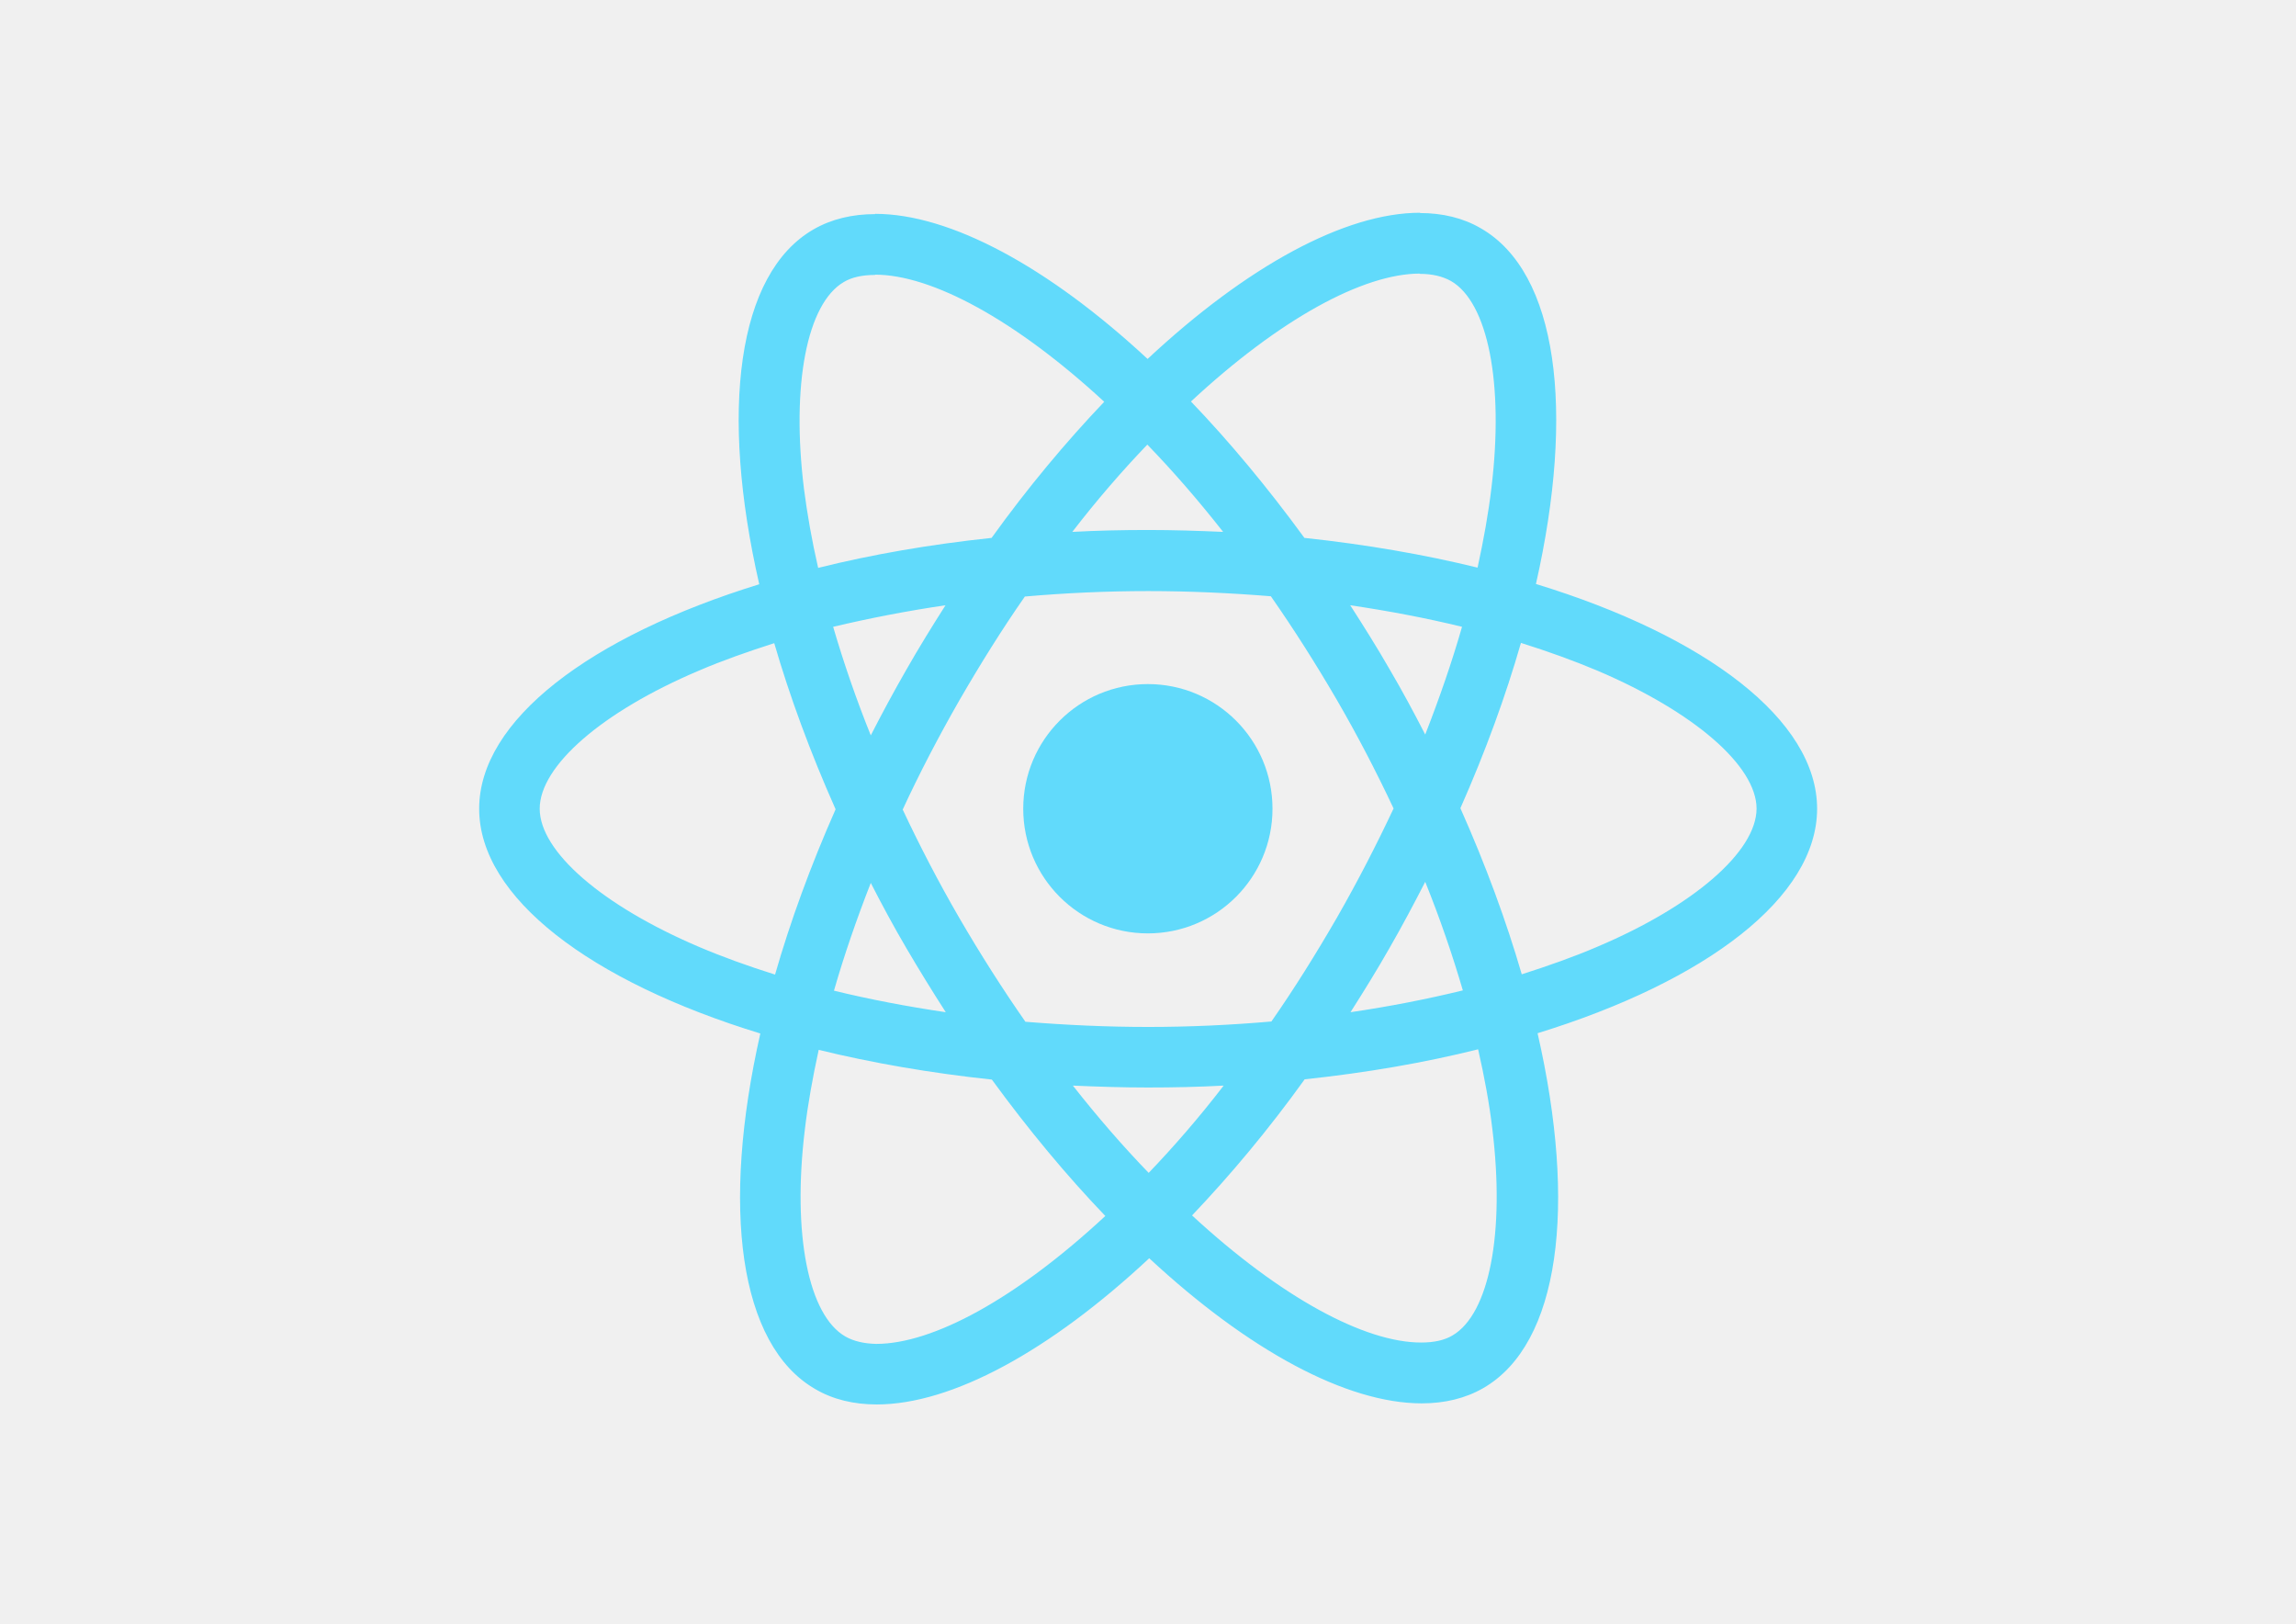
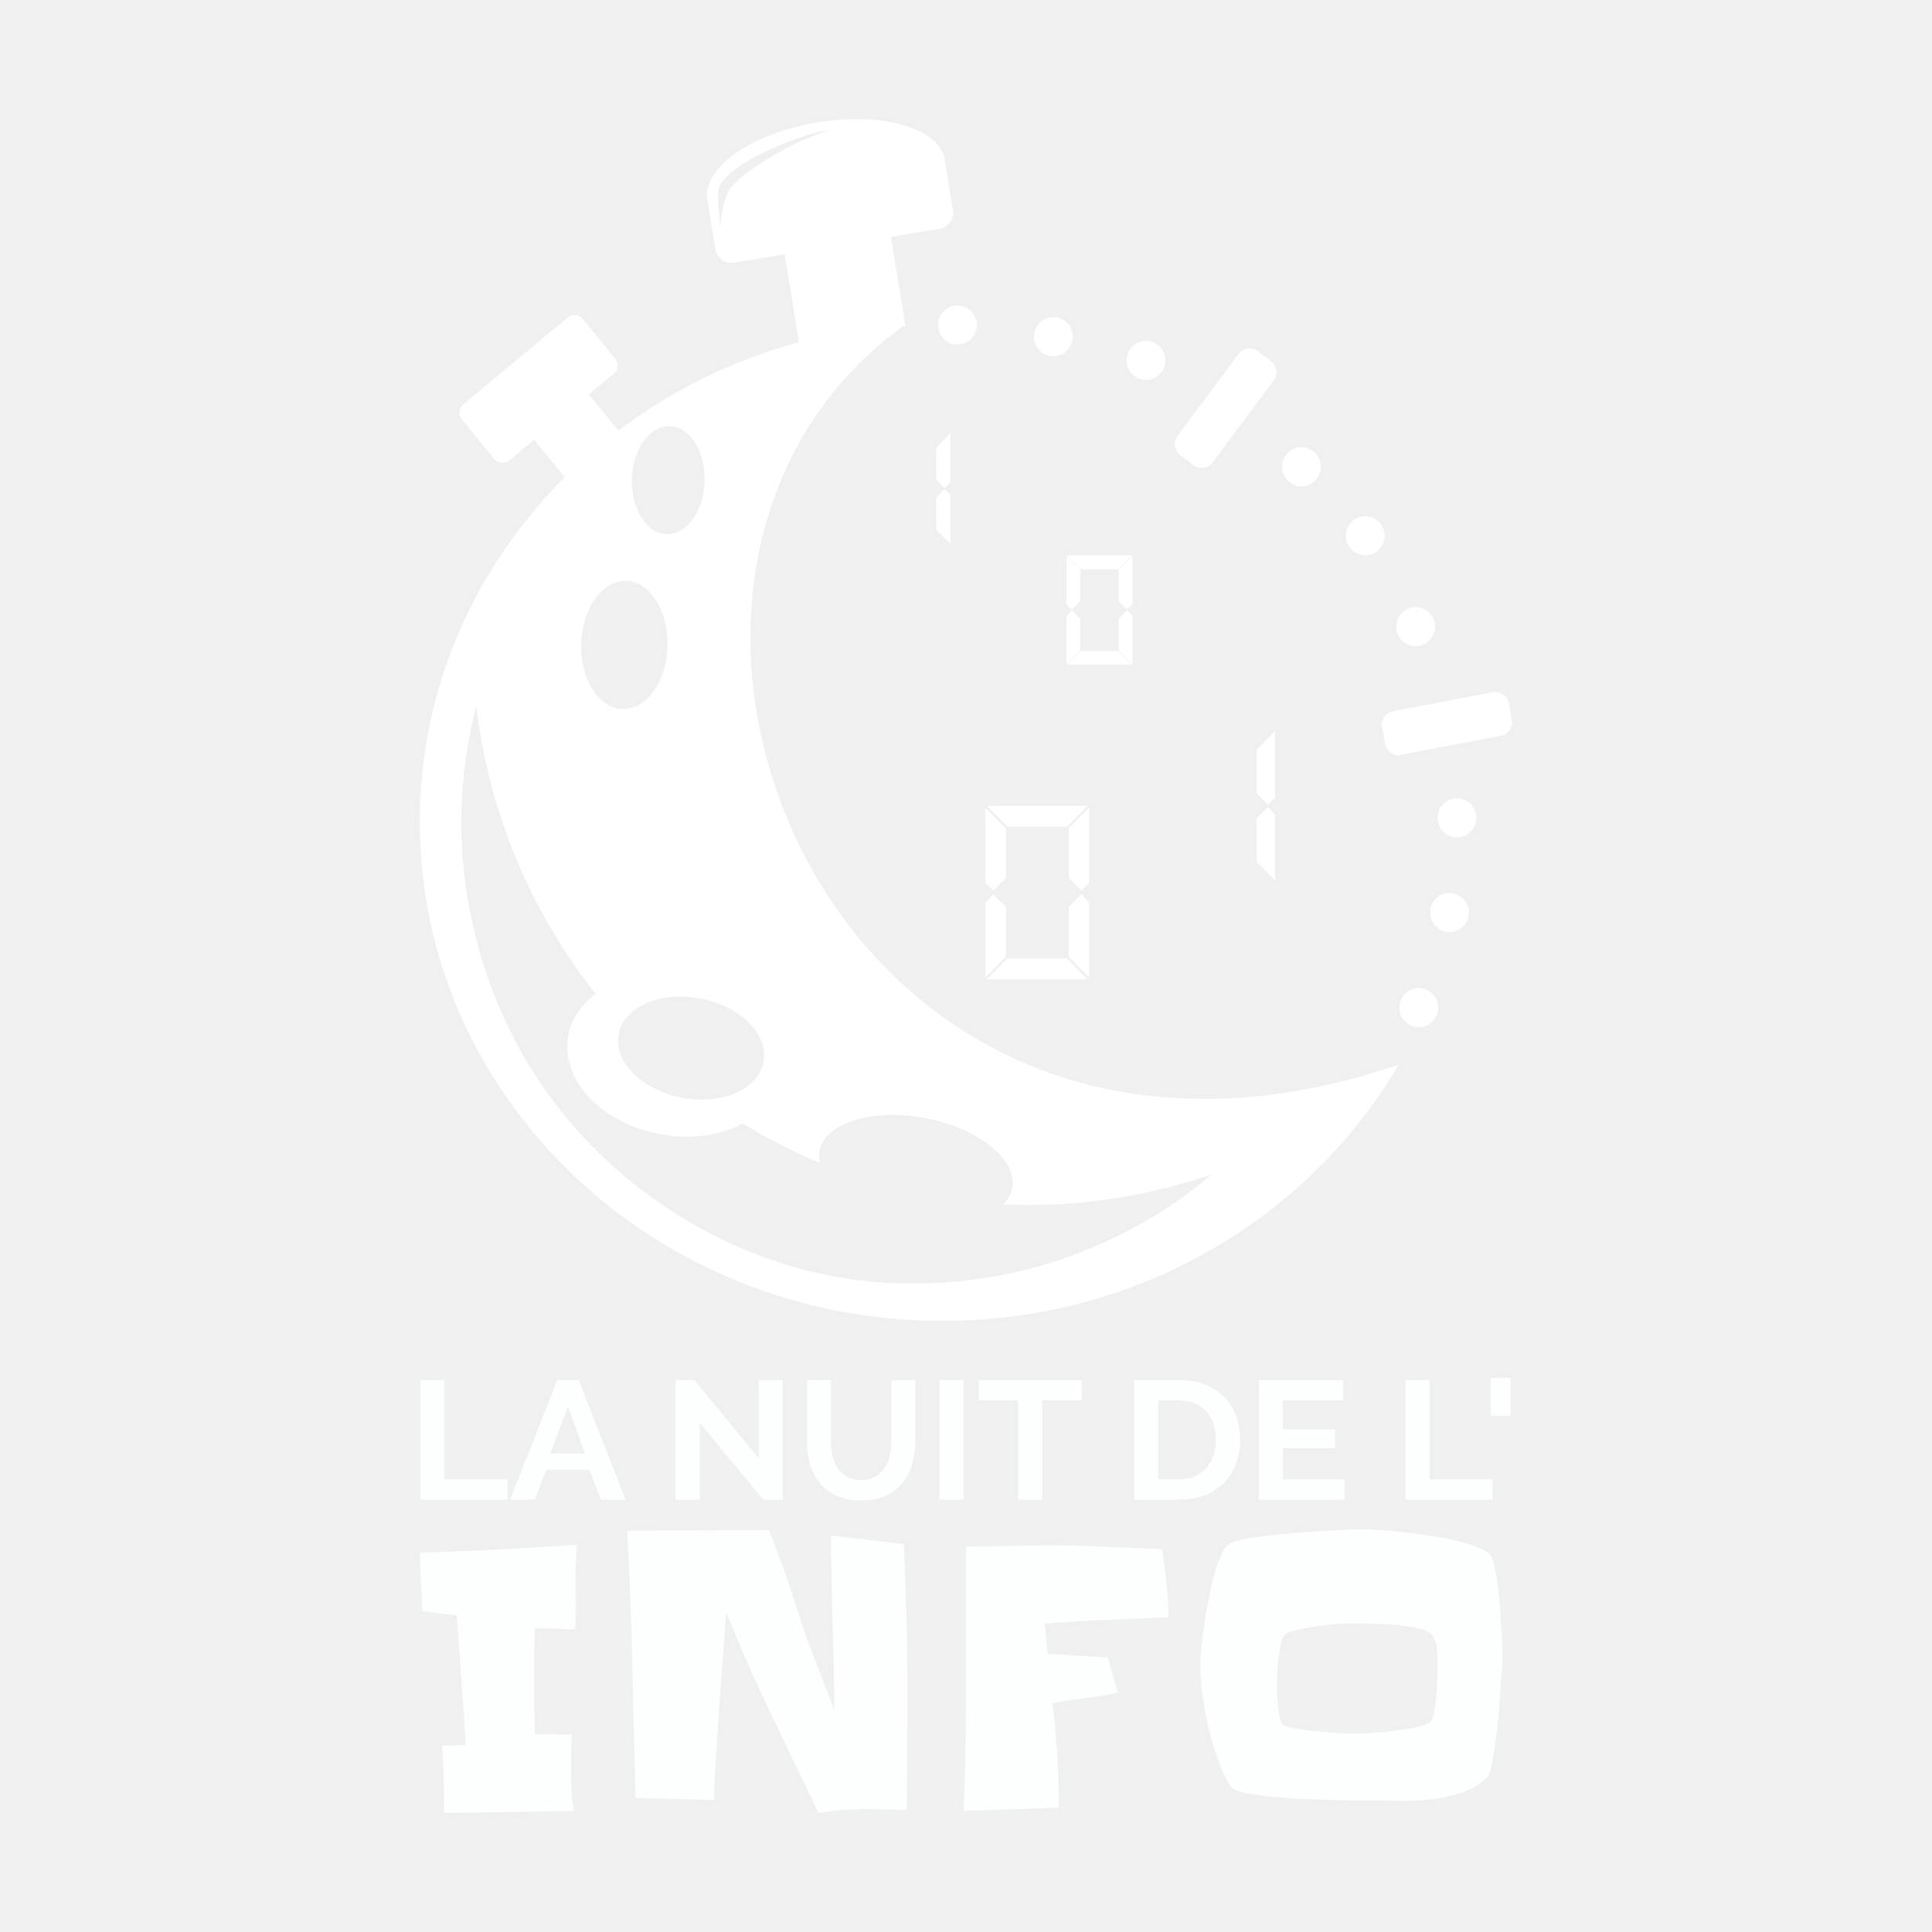
- <svg xmlns="http://www.w3.org/2000/svg" viewBox="0 0 841.9 595.3">
-   <g fill="#61DAFB">
-     <path d="M666.3 296.5c0-32.5-40.7-63.3-103.1-82.4 14.4-63.6 8-114.2-20.2-130.4-6.5-3.8-14.1-5.6-22.4-5.6v22.3c4.6 0 8.3.9 11.4 2.6 13.6 7.8 19.5 37.5 14.9 75.7-1.1 9.4-2.9 19.3-5.1 29.4-19.6-4.8-41-8.5-63.5-10.9-13.5-18.5-27.5-35.3-41.6-50 32.6-30.3 63.2-46.9 84-46.9V78c-27.5 0-63.5 19.6-99.9 53.6-36.4-33.8-72.4-53.2-99.9-53.2v22.3c20.7 0 51.4 16.5 84 46.6-14 14.7-28 31.4-41.3 49.9-22.6 2.4-44 6.1-63.6 11-2.3-10-4-19.7-5.2-29-4.7-38.2 1.1-67.9 14.6-75.8 3-1.8 6.9-2.6 11.5-2.6V78.5c-8.4 0-16 1.8-22.6 5.6-28.1 16.2-34.4 66.7-19.9 130.1-62.2 19.2-102.7 49.9-102.7 82.3 0 32.5 40.7 63.3 103.1 82.4-14.4 63.6-8 114.2 20.2 130.4 6.5 3.8 14.1 5.6 22.5 5.6 27.5 0 63.5-19.6 99.9-53.6 36.4 33.8 72.4 53.2 99.9 53.2 8.4 0 16-1.8 22.6-5.6 28.1-16.2 34.4-66.7 19.9-130.1 62-19.1 102.5-49.9 102.5-82.3zm-130.2-66.7c-3.7 12.9-8.3 26.2-13.5 39.5-4.1-8-8.4-16-13.1-24-4.6-8-9.5-15.8-14.4-23.4 14.2 2.1 27.9 4.7 41 7.9zm-45.8 106.5c-7.8 13.5-15.8 26.3-24.1 38.2-14.9 1.3-30 2-45.2 2-15.1 0-30.2-.7-45-1.9-8.3-11.9-16.4-24.6-24.2-38-7.6-13.1-14.5-26.4-20.8-39.8 6.2-13.4 13.2-26.8 20.7-39.9 7.8-13.5 15.8-26.3 24.1-38.2 14.9-1.3 30-2 45.2-2 15.1 0 30.2.7 45 1.9 8.3 11.9 16.4 24.6 24.2 38 7.6 13.1 14.5 26.4 20.8 39.8-6.3 13.4-13.2 26.8-20.7 39.9zm32.3-13c5.4 13.4 10 26.8 13.8 39.8-13.1 3.2-26.9 5.9-41.2 8 4.9-7.7 9.8-15.6 14.4-23.7 4.6-8 8.9-16.1 13-24.1zM421.2 430c-9.3-9.6-18.6-20.3-27.8-32 9 .4 18.2.7 27.5.7 9.4 0 18.7-.2 27.8-.7-9 11.7-18.3 22.4-27.5 32zm-74.4-58.9c-14.2-2.1-27.9-4.7-41-7.9 3.7-12.9 8.3-26.2 13.5-39.5 4.1 8 8.4 16 13.1 24 4.7 8 9.5 15.8 14.4 23.4zM420.7 163c9.3 9.6 18.6 20.3 27.8 32-9-.4-18.2-.7-27.5-.7-9.4 0-18.7.2-27.8.7 9-11.7 18.3-22.4 27.5-32zm-74 58.9c-4.9 7.7-9.8 15.6-14.4 23.7-4.6 8-8.9 16-13 24-5.4-13.4-10-26.8-13.8-39.8 13.1-3.1 26.9-5.8 41.2-7.9zm-90.5 125.2c-35.4-15.1-58.3-34.9-58.3-50.6 0-15.7 22.9-35.6 58.3-50.6 8.6-3.7 18-7 27.7-10.1 5.7 19.6 13.2 40 22.5 60.9-9.2 20.8-16.6 41.1-22.2 60.6-9.9-3.1-19.3-6.5-28-10.2zM310 490c-13.6-7.8-19.5-37.5-14.9-75.7 1.1-9.4 2.9-19.3 5.1-29.4 19.6 4.8 41 8.5 63.5 10.9 13.5 18.5 27.5 35.3 41.6 50-32.6 30.3-63.2 46.9-84 46.9-4.5-.1-8.3-1-11.3-2.7zm237.2-76.2c4.7 38.2-1.1 67.9-14.6 75.8-3 1.8-6.9 2.6-11.5 2.6-20.7 0-51.4-16.5-84-46.6 14-14.7 28-31.4 41.3-49.9 22.6-2.4 44-6.1 63.6-11 2.3 10.1 4.1 19.8 5.2 29.1zm38.5-66.7c-8.6 3.7-18 7-27.7 10.1-5.7-19.6-13.2-40-22.5-60.9 9.2-20.8 16.6-41.1 22.2-60.6 9.9 3.1 19.3 6.5 28.1 10.2 35.4 15.1 58.3 34.9 58.3 50.6-.1 15.7-23 35.6-58.4 50.6zM320.8 78.4z" />
-     <circle cx="420.9" cy="296.5" r="45.7" />
-     <path d="M520.5 78.1z" />
+ <svg xmlns="http://www.w3.org/2000/svg" width="141.111mm" height="141.111mm" viewBox="0 0 500 500" id="svg13894" version="1.1">
+   <defs id="defs13896" />
+   <g id="layer1" transform="translate(-216.7576,192.1354)">
+     <g id="g5250" transform="matrix(6.25,0,0,6.25,-1137.978,-1616.289)">
+       <path id="path13688" d="m 252.131,232.794 a 2.394,4.981 80.417 0 0 -0.086,0.002 2.394,4.981 80.417 0 0 -1.469,0.139 2.394,4.981 80.417 0 0 -4.498,2.693 c -0.051,0.116 -0.071,0.246 -0.049,0.381 l 0.352,2.176 c 0.059,0.367 0.4,0.615 0.764,0.555 l 2.104,-0.348 0.59,3.641 c -2.755,0.749 -5.286,2.007 -7.475,3.66 l -1.223,-1.496 1.033,-0.859 c 0.187,-0.155 0.214,-0.431 0.06,-0.619 l -1.348,-1.65 c -0.096,-0.118 -0.24,-0.172 -0.379,-0.158 -0.084,0.008 -0.166,0.04 -0.236,0.098 l -4.33,3.598 c -0.187,0.155 -0.214,0.431 -0.061,0.619 l 1.35,1.65 c 0.154,0.188 0.427,0.214 0.613,0.059 l 1.035,-0.857 1.264,1.547 c -3.718,3.71 -6.002,8.738 -6.002,14.275 0,11.404 9.691,20.66 21.633,20.66 8.123,0 15.202,-4.283 18.9,-10.611 -23.613,8.039 -34.785,-20.227 -20.518,-30.578 l 0.094,-0.016 -0.008,-0.049 c 0.005,-0.004 0.01,-0.008 0.016,-0.012 -0.006,0 -0.012,0.001 -0.018,0.002 l -0.588,-3.627 2.016,-0.332 c 0.363,-0.06 0.608,-0.403 0.549,-0.77 l -0.34,-2.096 0.002,0 a 2.394,4.981 80.417 0 0 -0.004,-0.014 l -0.012,-0.066 c -0.016,-0.099 -0.053,-0.189 -0.106,-0.268 a 2.394,4.981 80.417 0 0 -3.627,-1.328 z m -1.137,0.486 c 0.016,0.001 0.028,0.004 0.037,0.008 -1.317,0.359 -3.696,1.746 -4.1,2.49 -0.328,0.604 -0.326,1.475 -0.326,1.475 0,0 -0.134,-0.77 -0.1,-1.461 0.058,-1.164 3.981,-2.549 4.488,-2.512 z m -6.504,12.229 c 0.832,0.023 1.477,1.039 1.443,2.273 -0.034,1.234 -0.734,2.222 -1.566,2.199 -0.832,-0.023 -1.477,-1.049 -1.443,-2.283 0.034,-1.234 0.734,-2.212 1.566,-2.189 z m 11.615,0.301 -0.086,0.088 -0.494,0.498 0,1.33 0.352,0.354 0.229,-0.232 0,-2.037 z m -0.229,2.305 -0.037,0.035 -0.314,0.318 0,1.33 0.58,0.584 0,-2.029 -0.229,-0.238 z m 5.062,2.742 0.084,0.088 0.479,0.488 1.566,0 0.564,-0.576 -2.693,0 z m 2.711,0.016 -0.088,0.088 -0.479,0.49 0,1.307 0.346,0.348 0.221,-0.229 0,-2.004 z m -2.729,0.002 0,0.123 0,1.879 0.225,0.229 0.346,-0.348 0,-1.307 -0.57,-0.576 z m -18.238,1.043 c 0.988,0.027 1.757,1.238 1.717,2.703 -0.04,1.465 -0.874,2.629 -1.861,2.602 -0.988,-0.027 -1.755,-1.236 -1.715,-2.701 0.04,-1.465 0.872,-2.631 1.859,-2.604 z m 18.463,1.219 -0.035,0.039 -0.189,0.197 0,1.996 0.57,-0.576 0,-1.307 -0.346,-0.35 z m 2.285,0 -0.037,0.037 -0.311,0.312 0,1.307 0.566,0.578 0,-1.998 -0.219,-0.236 z m -1.93,1.674 -0.014,0.016 -0.551,0.561 2.695,0 -0.564,-0.576 -1.566,0 z m -25.018,2.301 c 0.503,4.329 2.238,8.507 4.943,11.906 -0.57,0.418 -0.998,1.004 -1.133,1.721 -0.186,0.991 0.24,1.947 0.941,2.652 0.701,0.706 1.687,1.214 2.828,1.432 1.141,0.218 2.244,0.109 3.152,-0.289 0.103,-0.045 0.206,-0.093 0.305,-0.146 1.02,0.625 2.092,1.172 3.195,1.631 -0.037,-0.166 -0.052,-0.325 -0.021,-0.488 0.22,-1.171 2.188,-1.788 4.391,-1.367 2.202,0.421 3.81,1.72 3.59,2.891 -0.048,0.255 -0.183,0.483 -0.381,0.68 2.923,0.138 5.871,-0.285 8.639,-1.244 -4.266,3.658 -10.202,5.252 -15.707,4.215 -4.859,-0.928 -9.301,-3.874 -12.086,-7.994 -2.785,-4.121 -3.877,-9.366 -2.957,-14.266 0.084,-0.447 0.185,-0.892 0.301,-1.332 z m 33.074,1.025 -0.088,0.088 -0.672,0.678 0,1.812 0.463,0.467 0.297,-0.299 0,-2.746 z m -11.93,3.098 0.086,0.088 0.756,0.773 2.479,0 0.842,-0.861 -4.162,0 z m 11.633,0.049 -0.035,0.037 -0.428,0.43 0,1.812 0.76,0.766 0,-2.736 -0.297,-0.309 z m -7.4,0.019 -0.088,0.088 -0.756,0.773 0,2.064 0.523,0.525 0.32,-0.334 0,-3.117 z m -4.303,0.002 0,0.123 0,2.992 0.332,0.334 0.521,-0.525 0,-2.064 -0.854,-0.859 z m 3.982,3.586 -0.037,0.037 -0.486,0.49 0,2.064 0.844,0.861 0,-3.105 -0.32,-0.348 z m -3.65,0.002 -0.037,0.037 -0.295,0.309 0,3.105 0.854,-0.861 0,-2.064 -0.521,-0.525 z m 0.58,2.66 -0.014,0.014 -0.828,0.846 4.162,0 -0.842,-0.859 -2.479,0 z m -13.615,1.578 c 0.293,-0.006 0.597,0.019 0.908,0.078 1.657,0.317 2.829,1.491 2.615,2.627 -0.213,1.136 -1.73,1.799 -3.387,1.482 -1.657,-0.317 -2.829,-1.493 -2.615,-2.629 0.173,-0.923 1.208,-1.532 2.479,-1.559 z" style="opacity:1;fill:#ffffff;fill-opacity:1;fill-rule:nonzero;stroke:none;stroke-width:9.029;stroke-linecap:round;stroke-linejoin:round;stroke-miterlimit:4;stroke-dasharray:none;stroke-dashoffset:0;stroke-opacity:1" />
+       <path style="font-style:normal;font-variant:normal;font-weight:normal;font-stretch:normal;font-size:medium;line-height:100%;font-family:DS-Digital;-inkscape-font-specification:DS-Digital;text-align:start;writing-mode:lr-tb;text-anchor:start;fill:#ffffff;fill-opacity:1;stroke:none;stroke-width:0.954;stroke-miterlimit:4;stroke-dasharray:none;stroke-opacity:1" d="m 256.404,240.512 a 0.803,0.809 0 0 0 -0.803,0.81 0.803,0.809 0 0 0 0.803,0.809 0.803,0.809 0 0 0 0.803,-0.809 0.803,0.809 0 0 0 -0.803,-0.81 z m 3.971,0.485 a 0.803,0.809 0 0 0 -0.803,0.809 0.803,0.809 0 0 0 0.803,0.809 0.803,0.809 0 0 0 0.803,-0.809 0.803,0.809 0 0 0 -0.803,-0.809 z m 3.833,0.982 a 0.803,0.809 0 0 0 -0.803,0.809 0.803,0.809 0 0 0 0.803,0.809 0.803,0.809 0 0 0 0.803,-0.809 0.803,0.809 0 0 0 -0.803,-0.809 z m 4.266,0.311 c -0.163,0.007 -0.322,0.086 -0.428,0.228 l -2.53,3.392 c -0.189,0.253 -0.139,0.611 0.112,0.801 l 0.545,0.414 c 0.251,0.191 0.606,0.14 0.795,-0.113 l 2.53,-3.392 c 0.189,-0.253 0.139,-0.611 -0.112,-0.802 l -0.545,-0.413 c -0.11,-0.083 -0.24,-0.121 -0.367,-0.115 z m 2.175,4.094 c -0.443,3e-5 -0.803,0.362 -0.803,0.809 3e-5,0.447 0.359,0.809 0.803,0.809 0.443,-2e-5 0.803,-0.362 0.803,-0.809 -3e-5,-0.447 -0.359,-0.809 -0.803,-0.809 z m 2.641,2.856 a 0.803,0.809 0 0 0 -0.803,0.809 0.803,0.809 0 0 0 0.803,0.809 0.803,0.809 0 0 0 0.803,-0.809 0.803,0.809 0 0 0 -0.803,-0.809 z m 2.088,3.763 a 0.803,0.809 0 0 0 -0.803,0.809 0.803,0.809 0 0 0 0.803,0.809 0.803,0.809 0 0 0 0.803,-0.809 0.803,0.809 0 0 0 -0.803,-0.809 z m 3.312,3.515 c -0.038,-9.6e-4 -0.076,0.003 -0.115,0.01 l -4.136,0.786 c -0.309,0.059 -0.511,0.357 -0.453,0.669 l 0.126,0.676 c 0.058,0.312 0.354,0.515 0.663,0.457 l 4.136,-0.786 c 0.309,-0.059 0.511,-0.357 0.453,-0.668 l -0.126,-0.676 c -0.051,-0.273 -0.284,-0.463 -0.548,-0.466 z m -1.602,4.405 a 0.803,0.809 0 0 0 -0.803,0.809 0.803,0.809 0 0 0 0.803,0.809 0.803,0.809 0 0 0 0.803,-0.809 0.803,0.809 0 0 0 -0.803,-0.809 z m -0.311,3.922 a 0.803,0.809 0 0 0 -0.803,0.809 0.803,0.809 0 0 0 0.803,0.809 0.803,0.809 0 0 0 0.803,-0.809 0.803,0.809 0 0 0 -0.803,-0.809 z m -1.269,3.935 a 0.803,0.809 0 0 0 -0.803,0.809 0.803,0.809 0 0 0 0.803,0.809 0.803,0.809 0 0 0 0.803,-0.809 0.803,0.809 0 0 0 -0.803,-0.809 z" id="path13692" />
+       <path id="path13632" transform="translate(216.7576,227.8646)" d="m 61.727,57.055 0,1.562 0.824,0 0,-1.562 -0.824,0 z m -44.32,0.09 0,4.951 3.607,0 0,-0.844 -2.611,0 0,-4.107 -0.996,0 z m 5.672,0 -1.955,4.951 1.023,0 0.471,-1.234 1.789,0 0.477,1.234 1.023,0 -1.947,-4.951 -0.881,0 z m 4.898,0 0,4.951 0.996,0 0,-3.172 2.635,3.172 0.809,0 0,-4.943 -0.996,0 0,3.242 -2.67,-3.25 -0.773,0 z m 5.439,0 0,2.525 c 0,0.321 0.038,0.628 0.115,0.926 0.082,0.297 0.213,0.561 0.391,0.789 0.178,0.223 0.409,0.404 0.693,0.543 0.289,0.135 0.636,0.203 1.045,0.203 0.395,0 0.734,-0.065 1.018,-0.195 0.284,-0.13 0.515,-0.308 0.693,-0.531 0.183,-0.223 0.315,-0.482 0.396,-0.779 0.087,-0.297 0.131,-0.616 0.131,-0.955 l 0,-2.525 -0.988,0 0,2.525 c 0,0.204 -0.021,0.404 -0.064,0.6 -0.038,0.191 -0.11,0.359 -0.211,0.508 -0.096,0.149 -0.225,0.27 -0.389,0.363 -0.159,0.093 -0.356,0.139 -0.592,0.139 -0.231,0 -0.427,-0.045 -0.586,-0.133 -0.159,-0.093 -0.288,-0.213 -0.389,-0.361 -0.096,-0.149 -0.166,-0.319 -0.209,-0.51 -0.038,-0.195 -0.059,-0.396 -0.059,-0.605 l 0,-2.525 -0.996,0 z m 5.486,0 0,4.951 0.996,0 0,-4.951 -0.996,0 z m 1.625,0 0,0.844 1.637,0 0,4.107 0.99,0 0,-4.107 1.637,0 0,-0.844 -4.264,0 z m 6.438,0 0,4.951 1.861,0 c 0.385,0 0.731,-0.06 1.039,-0.176 0.313,-0.121 0.579,-0.288 0.801,-0.502 0.221,-0.218 0.39,-0.477 0.506,-0.779 0.12,-0.307 0.18,-0.649 0.18,-1.025 0,-0.339 -0.052,-0.658 -0.158,-0.955 -0.106,-0.302 -0.265,-0.564 -0.477,-0.787 -0.212,-0.223 -0.475,-0.401 -0.793,-0.531 -0.313,-0.13 -0.679,-0.195 -1.098,-0.195 l -1.861,0 z m 5.158,0 0,4.951 3.559,0 0,-0.844 -2.562,0 0,-1.291 2.158,0 0,-0.779 -2.158,0 0,-1.193 2.498,0 0,-0.844 -3.494,0 z m 6.076,0 0,4.951 3.607,0 0,-0.844 -2.611,0 0,-4.107 -0.996,0 z m -10.238,0.844 0.865,0 c 0.241,0 0.455,0.04 0.643,0.119 0.192,0.079 0.353,0.19 0.482,0.334 0.13,0.144 0.23,0.316 0.297,0.516 0.067,0.2 0.102,0.419 0.102,0.656 0,0.232 -0.034,0.449 -0.102,0.648 -0.067,0.2 -0.167,0.375 -0.297,0.523 -0.125,0.144 -0.282,0.258 -0.475,0.342 -0.188,0.084 -0.405,0.125 -0.65,0.125 l -0.865,0 0,-3.264 z m -24.443,0.252 0.709,1.945 -1.445,0 0.736,-1.945 z m 32.859,5.086 c -0.14,0 -0.36,0.004 -0.66,0.014 -0.3,0.01 -0.634,0.03 -1.004,0.059 -0.37,0.019 -0.76,0.047 -1.17,0.086 -0.41,0.029 -0.794,0.069 -1.154,0.117 -0.36,0.039 -0.674,0.087 -0.943,0.145 -0.27,0.058 -0.455,0.12 -0.555,0.188 -0.12,0.077 -0.23,0.231 -0.33,0.463 -0.1,0.222 -0.195,0.488 -0.285,0.797 -0.08,0.309 -0.155,0.643 -0.225,1 -0.07,0.357 -0.13,0.709 -0.18,1.057 -0.05,0.338 -0.091,0.656 -0.121,0.955 -0.03,0.29 -0.045,0.528 -0.045,0.711 0,0.338 0.021,0.694 0.061,1.07 0.05,0.377 0.11,0.758 0.18,1.145 0.08,0.377 0.175,0.748 0.285,1.115 0.11,0.357 0.229,0.695 0.359,1.014 0.05,0.116 0.106,0.238 0.166,0.363 0.06,0.126 0.129,0.241 0.209,0.348 0.07,0.097 0.24,0.179 0.51,0.246 0.28,0.058 0.605,0.11 0.975,0.158 0.38,0.039 0.785,0.073 1.215,0.102 0.43,0.019 0.839,0.033 1.229,0.043 0.4,0.01 0.755,0.02 1.064,0.029 l 0.66,0 c 0.39,0 0.81,0.006 1.26,0.016 0.45,0.01 0.898,-0.01 1.348,-0.059 0.45,-0.048 0.881,-0.14 1.291,-0.275 0.42,-0.145 0.778,-0.363 1.078,-0.652 0.05,-0.048 0.1,-0.178 0.15,-0.391 0.05,-0.212 0.095,-0.462 0.135,-0.752 0.05,-0.299 0.091,-0.623 0.121,-0.971 0.04,-0.348 0.07,-0.675 0.09,-0.984 0.03,-0.319 0.049,-0.598 0.059,-0.84 0.02,-0.241 0.035,-0.411 0.045,-0.508 0.01,-0.116 0.016,-0.232 0.016,-0.348 l 0,-0.377 c 0,-0.126 -0.006,-0.293 -0.016,-0.506 -0.01,-0.212 -0.025,-0.444 -0.045,-0.695 -0.01,-0.261 -0.029,-0.531 -0.059,-0.811 -0.02,-0.28 -0.046,-0.546 -0.076,-0.797 -0.03,-0.251 -0.069,-0.473 -0.119,-0.666 -0.04,-0.203 -0.085,-0.359 -0.135,-0.465 -0.06,-0.126 -0.211,-0.24 -0.451,-0.346 -0.24,-0.106 -0.529,-0.204 -0.869,-0.291 -0.33,-0.087 -0.688,-0.159 -1.078,-0.217 -0.39,-0.068 -0.774,-0.122 -1.154,-0.16 -0.38,-0.048 -0.735,-0.08 -1.064,-0.1 -0.32,-0.019 -0.576,-0.029 -0.766,-0.029 z m -24.543,0.029 -5.861,0.027 c 0.1,1.854 0.169,3.699 0.209,5.533 0.04,1.834 0.087,3.678 0.137,5.531 l 3.238,0.088 c 0.06,-1.303 0.135,-2.597 0.225,-3.881 0.1,-1.294 0.195,-2.593 0.285,-3.896 0.25,0.599 0.498,1.192 0.748,1.781 0.25,0.589 0.515,1.179 0.795,1.768 0.38,0.801 0.761,1.597 1.141,2.389 0.38,0.782 0.759,1.574 1.139,2.375 0.3,-0.048 0.601,-0.086 0.9,-0.115 0.31,-0.029 0.614,-0.043 0.914,-0.043 0.61,0 1.224,0.014 1.844,0.043 0.01,-0.85 0.016,-1.685 0.016,-2.506 0.01,-0.83 0.014,-1.67 0.014,-2.52 0,-1.004 -0.015,-2.004 -0.045,-2.998 -0.03,-0.994 -0.065,-1.994 -0.105,-2.998 l -3.027,-0.348 c 0.02,1.216 0.044,2.424 0.074,3.621 0.04,1.197 0.066,2.399 0.076,3.605 -0.29,-0.753 -0.579,-1.501 -0.869,-2.244 -0.29,-0.753 -0.551,-1.511 -0.781,-2.273 -0.16,-0.502 -0.33,-0.996 -0.51,-1.479 -0.17,-0.492 -0.355,-0.978 -0.555,-1.461 z m -7.945,0.607 c -1.099,0.077 -2.188,0.145 -3.268,0.203 -1.069,0.048 -2.149,0.092 -3.238,0.131 0.02,0.405 0.035,0.809 0.045,1.215 0.02,0.396 0.039,0.798 0.059,1.203 l 1.426,0.174 c 0.07,0.898 0.133,1.791 0.193,2.68 0.07,0.888 0.13,1.786 0.18,2.693 l -0.973,0.014 c 0.03,0.473 0.049,0.941 0.059,1.404 0.01,0.454 0.016,0.918 0.016,1.391 l 5.383,-0.086 c -0.05,-0.232 -0.085,-0.47 -0.105,-0.711 -0.01,-0.241 -0.016,-0.481 -0.016,-0.723 l 0,-0.869 c -1e-6,-0.29 0.011,-0.575 0.031,-0.855 l -1.529,-0.029 c -0.01,-0.405 -0.021,-0.801 -0.031,-1.188 l 0,-1.201 0,-1 c 0.01,-0.328 0.021,-0.66 0.031,-0.998 l 1.664,0.057 c 0.02,-0.579 0.024,-1.157 0.014,-1.736 -0.01,-0.589 0.011,-1.179 0.061,-1.768 z m 19.551,0.029 c -0.58,0 -1.155,0.01 -1.725,0.029 -0.56,0.01 -1.129,0.018 -1.709,0.027 l 0,2.912 0,1.289 c 0,1.13 -0.006,2.253 -0.016,3.373 -0.01,1.11 -0.04,2.232 -0.09,3.361 l 3.943,-0.131 c 0,-0.724 -0.021,-1.444 -0.061,-2.158 -0.04,-0.724 -0.109,-1.448 -0.209,-2.172 0.45,-0.087 0.9,-0.155 1.35,-0.203 0.46,-0.058 0.914,-0.136 1.363,-0.232 l -0.42,-1.447 -2.488,-0.16 -0.119,-1.244 c 0.86,-0.077 1.707,-0.131 2.547,-0.16 0.85,-0.029 1.711,-0.067 2.58,-0.115 0,-0.473 -0.03,-0.941 -0.09,-1.404 -0.05,-0.473 -0.106,-0.943 -0.166,-1.406 -0.79,-0.039 -1.574,-0.073 -2.354,-0.102 -0.78,-0.039 -1.558,-0.057 -2.338,-0.057 z m 12.502,3.229 c 0.14,0 0.381,0.006 0.721,0.016 0.34,0 0.689,0.014 1.049,0.043 0.37,0.029 0.706,0.077 1.006,0.145 0.31,0.068 0.504,0.16 0.584,0.275 0.11,0.164 0.175,0.358 0.195,0.58 0.02,0.212 0.029,0.414 0.029,0.607 0,0.106 -0.006,0.28 -0.016,0.521 0,0.232 -0.009,0.478 -0.029,0.738 -0.02,0.251 -0.05,0.487 -0.09,0.709 -0.04,0.212 -0.09,0.352 -0.15,0.42 -0.08,0.087 -0.259,0.165 -0.539,0.232 -0.27,0.058 -0.571,0.112 -0.9,0.16 -0.32,0.039 -0.63,0.067 -0.93,0.086 -0.29,0.019 -0.493,0.029 -0.613,0.029 l -0.375,0 c -0.17,-0.01 -0.37,-0.02 -0.6,-0.029 -0.22,-0.019 -0.45,-0.039 -0.689,-0.059 -0.24,-0.019 -0.47,-0.043 -0.689,-0.072 -0.21,-0.039 -0.391,-0.077 -0.541,-0.115 -0.15,-0.039 -0.24,-0.083 -0.27,-0.131 -0.05,-0.068 -0.089,-0.174 -0.119,-0.318 -0.02,-0.145 -0.041,-0.299 -0.061,-0.463 -0.02,-0.164 -0.035,-0.324 -0.045,-0.479 l 0,-0.348 c 0,-0.087 0.006,-0.227 0.016,-0.42 0.01,-0.203 0.025,-0.411 0.045,-0.623 0.03,-0.222 0.06,-0.424 0.09,-0.607 0.04,-0.193 0.088,-0.323 0.148,-0.391 0.06,-0.087 0.221,-0.159 0.48,-0.217 0.26,-0.068 0.54,-0.122 0.84,-0.16 0.31,-0.048 0.599,-0.082 0.869,-0.102 0.28,-0.019 0.474,-0.029 0.584,-0.029 z" style="font-style:normal;font-variant:normal;font-weight:bold;font-stretch:normal;font-size:medium;line-height:100%;font-family:Raleway;-inkscape-font-specification:'Raleway, Bold';text-align:center;writing-mode:lr-tb;text-anchor:middle;fill:#fdffff;fill-opacity:1;fill-rule:nonzero;stroke:none;stroke-width:25.083;stroke-linecap:round;stroke-linejoin:round;stroke-miterlimit:4;stroke-dasharray:none;stroke-dashoffset:0;stroke-opacity:1" />
+     </g>
  </g>
</svg>
